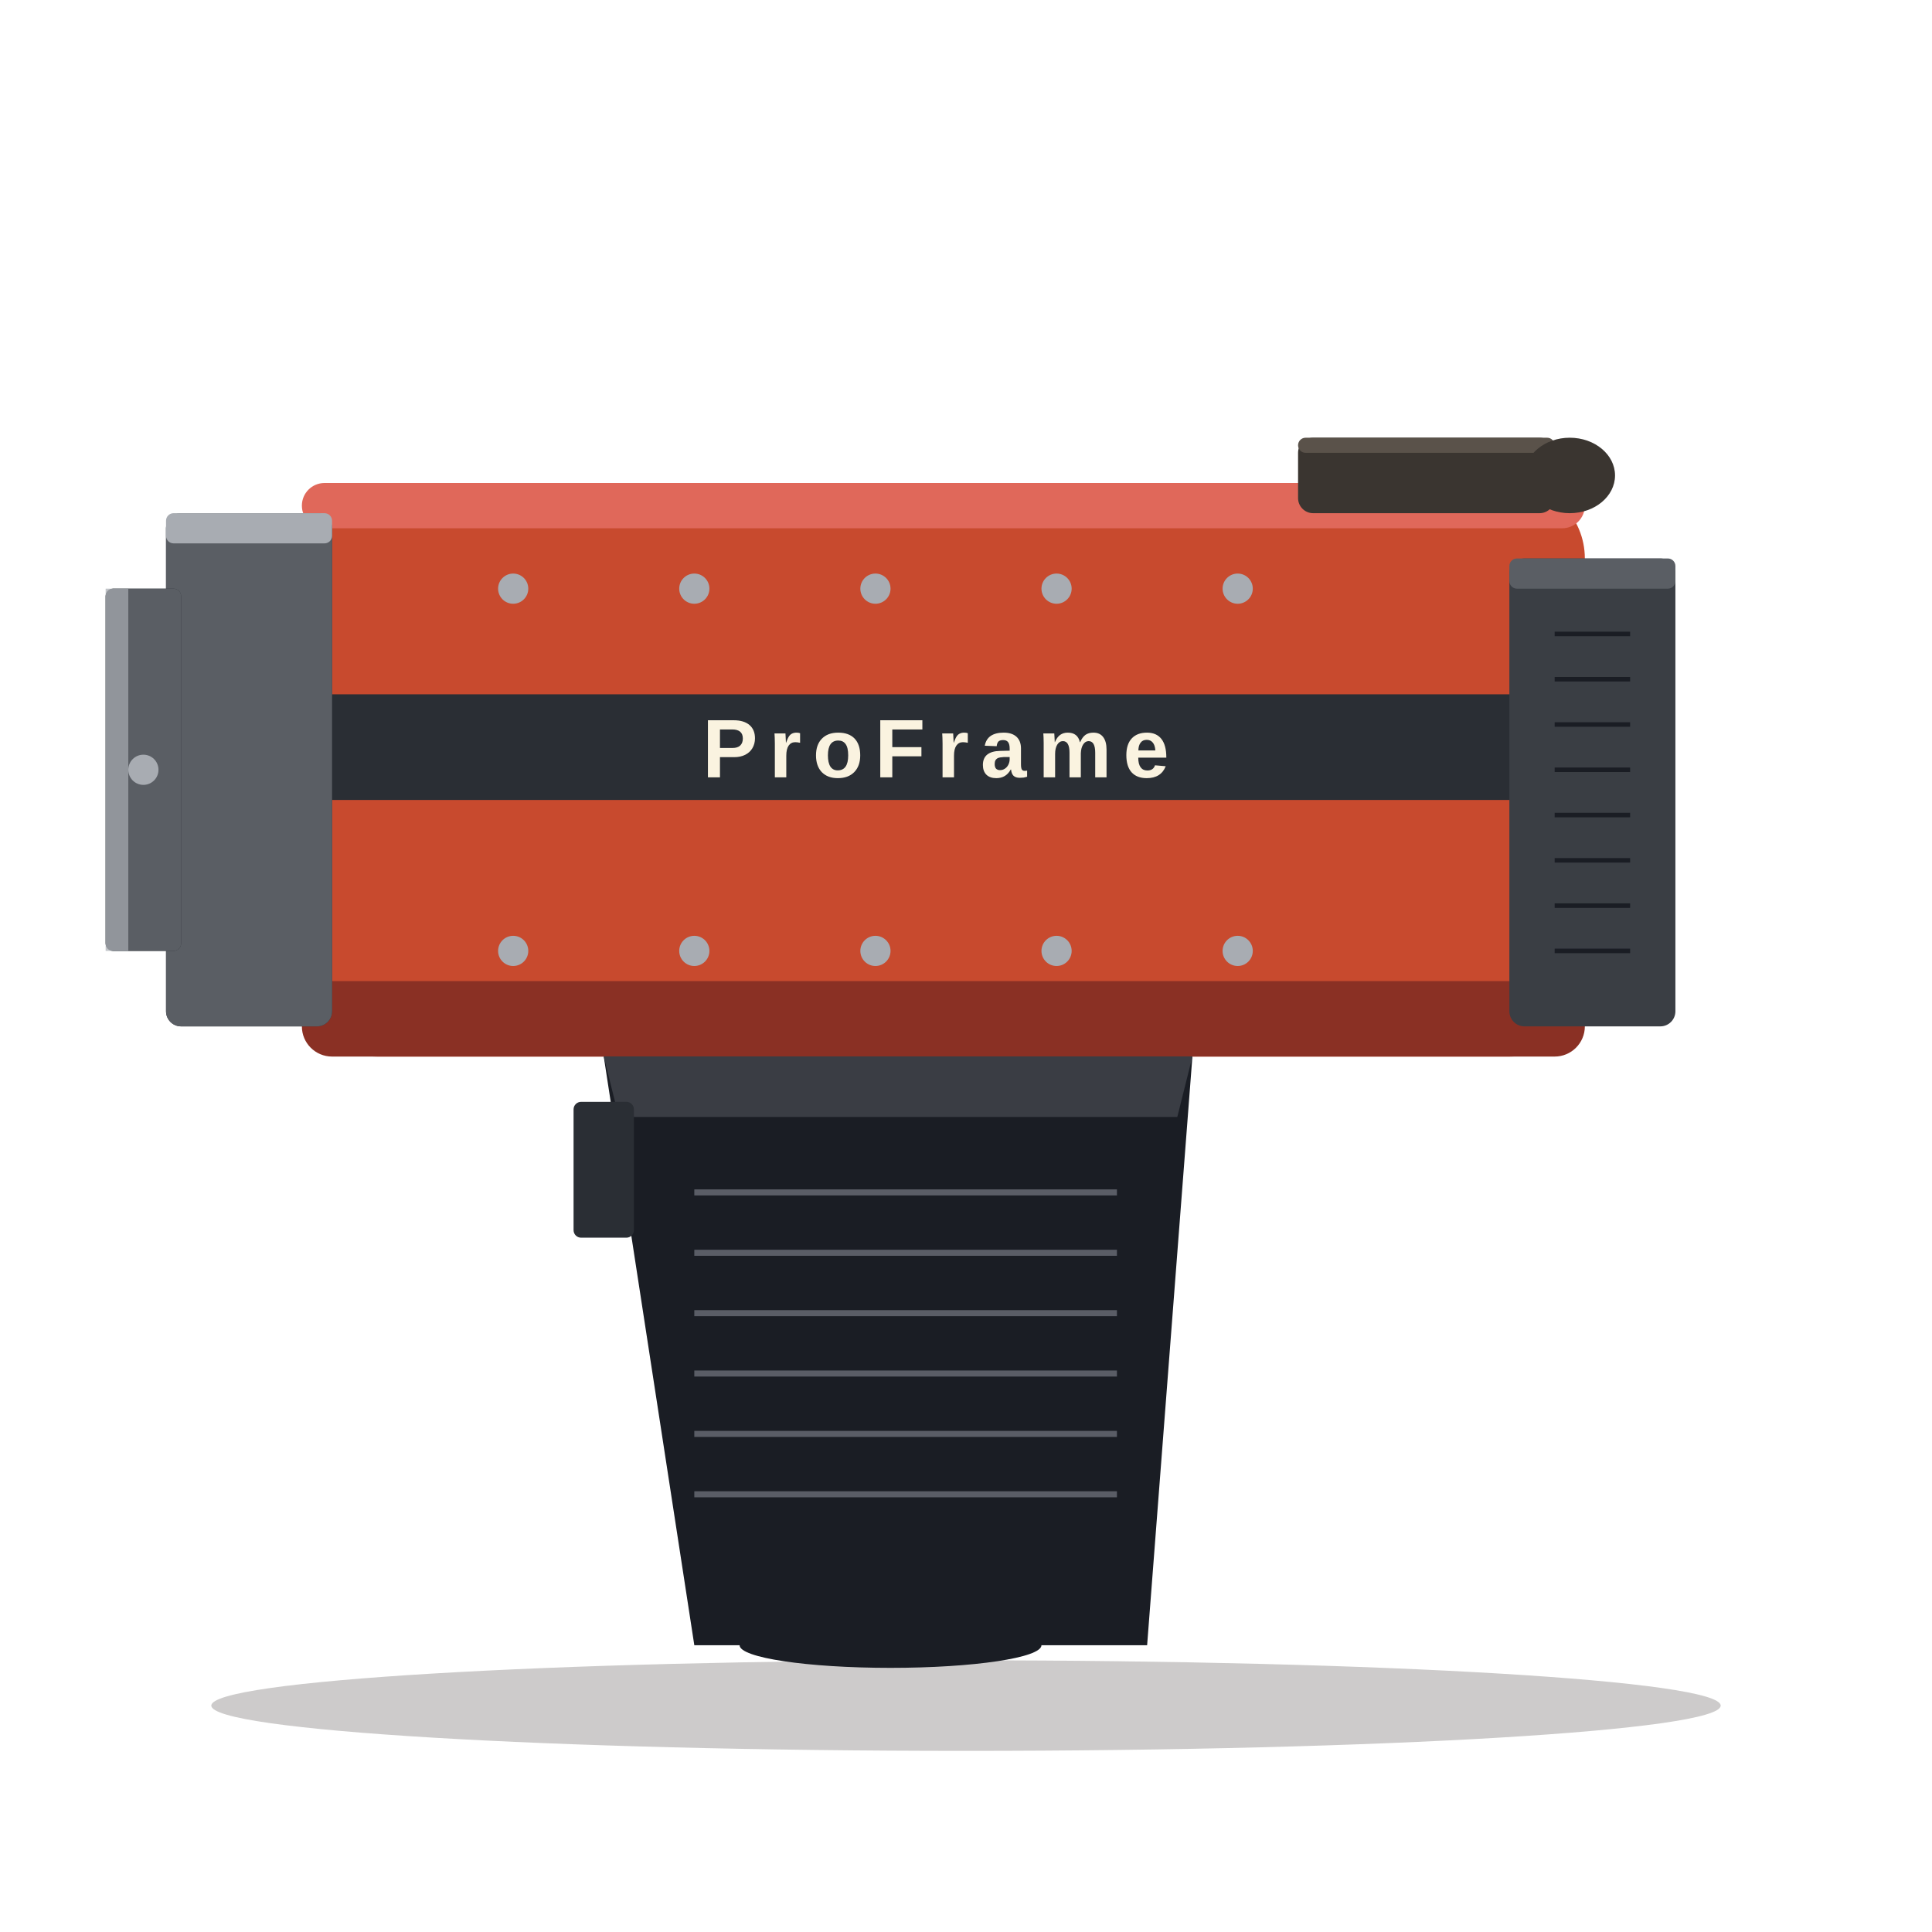
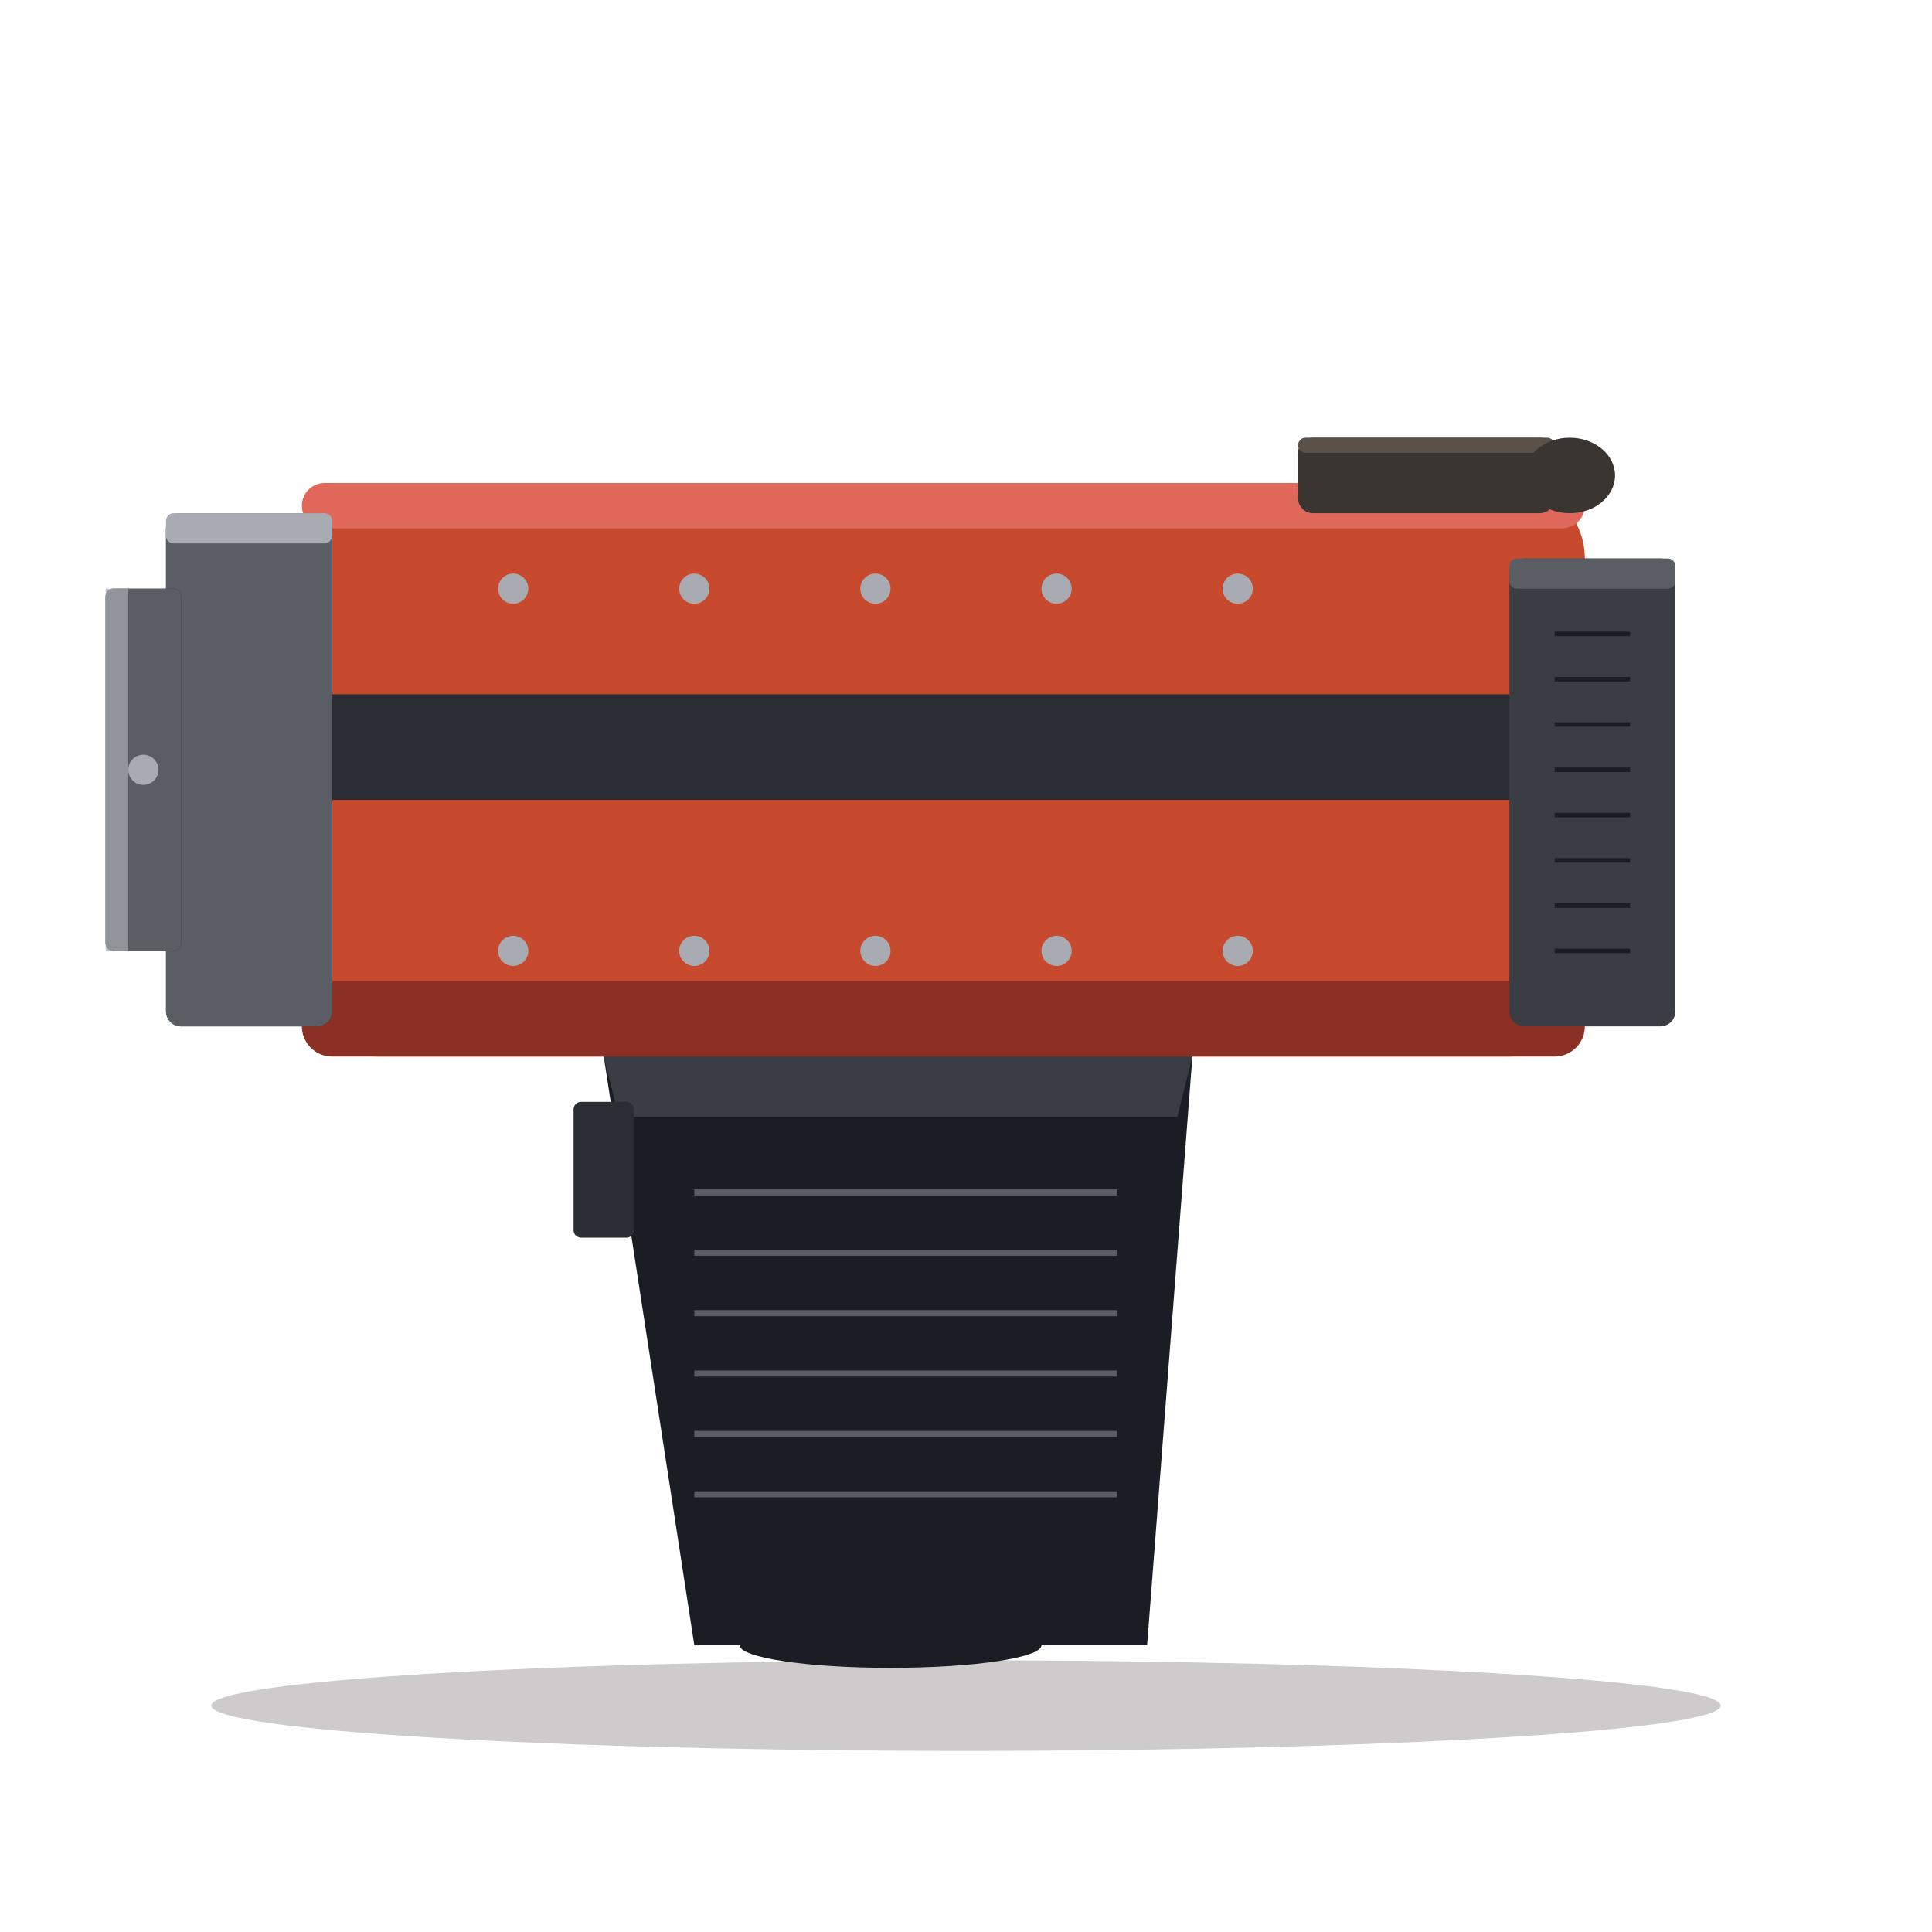
<svg xmlns="http://www.w3.org/2000/svg" viewBox="0 0 256 256" width="256" height="256">
  <defs>
    <style>
    .body{fill:#c84a2e}
    .bodyHi{fill:#e0685a}
    .bodyShade{fill:#8a3024}
    .bodyDeep{fill:#5a2418}
    .barrel{fill:#3a3530}
    .barrelHi{fill:#5a524a}
    .grip{fill:#1a1d24}
    .gripShade{fill:#3a3d44}
    .trigger{fill:#2a2e34}
    .nose{fill:#5a5e64}
    .noseHi{fill:#a8acb2}
    .noseShade{fill:#2a2e34}
    .magazine{fill:#3a3e44}
    .magazineHi{fill:#5a5e64}
    .accent{fill:#2a2e34}
    .textBrand{font-family:Verdana,Arial,sans-serif;font-weight:700;letter-spacing:1.5px}
  </style>
  </defs>
  <ellipse cx="128" cy="226" rx="100" ry="6" fill="#1a1410" opacity="0.22" />
  <g>
    <rect class="body" x="40" y="64" width="170" height="76" rx="10" />
    <rect class="bodyHi" x="40" y="64" width="170" height="6" rx="3" />
    <rect class="bodyShade" x="40" y="130" width="170" height="10" rx="4" />
    <rect class="accent" x="40" y="92" width="170" height="14" />
-     <text class="textBrand" x="124" y="103" font-size="11" fill="#faf3e0" text-anchor="middle">ProFrame</text>
  </g>
  <g>
    <rect class="magazine" x="200" y="74" width="22" height="62" rx="2" />
    <rect class="magazineHi" x="200" y="74" width="22" height="4" rx="1" />
    <line x1="206" y1="84" x2="216" y2="84" stroke="#1a1d24" stroke-width="0.6" />
    <line x1="206" y1="90" x2="216" y2="90" stroke="#1a1d24" stroke-width="0.6" />
    <line x1="206" y1="96" x2="216" y2="96" stroke="#1a1d24" stroke-width="0.6" />
    <line x1="206" y1="102" x2="216" y2="102" stroke="#1a1d24" stroke-width="0.6" />
    <line x1="206" y1="108" x2="216" y2="108" stroke="#1a1d24" stroke-width="0.6" />
    <line x1="206" y1="114" x2="216" y2="114" stroke="#1a1d24" stroke-width="0.6" />
    <line x1="206" y1="120" x2="216" y2="120" stroke="#1a1d24" stroke-width="0.6" />
    <line x1="206" y1="126" x2="216" y2="126" stroke="#1a1d24" stroke-width="0.6" />
  </g>
  <g>
    <rect class="noseShade" x="22" y="68" width="22" height="68" rx="2" />
    <rect class="nose" x="22" y="68" width="22" height="68" rx="2" />
    <rect class="noseHi" x="22" y="68" width="22" height="4" rx="1" />
    <rect class="noseShade" x="14" y="78" width="10" height="48" rx="1" />
    <rect class="nose" x="14" y="78" width="10" height="48" rx="1" />
    <rect class="noseHi" x="14" y="78" width="3" height="48" opacity="0.7" />
    <circle class="noseHi" cx="19" cy="102" r="2" />
  </g>
  <g>
    <path class="grip" d="M 80 140 L 158 140 L 152 218 L 92 218 Z" />
    <path class="gripShade" d="M 80 140 L 158 140 L 156 148 L 82 148 Z" />
    <line x1="92" y1="158" x2="148" y2="158" stroke="#5a5d66" stroke-width="0.8" />
    <line x1="92" y1="166" x2="148" y2="166" stroke="#5a5d66" stroke-width="0.8" />
    <line x1="92" y1="174" x2="148" y2="174" stroke="#5a5d66" stroke-width="0.8" />
    <line x1="92" y1="182" x2="148" y2="182" stroke="#5a5d66" stroke-width="0.8" />
    <line x1="92" y1="190" x2="148" y2="190" stroke="#5a5d66" stroke-width="0.8" />
    <line x1="92" y1="198" x2="148" y2="198" stroke="#5a5d66" stroke-width="0.8" />
    <rect class="trigger" x="76" y="146" width="8" height="18" rx="1" />
    <ellipse class="grip" cx="118" cy="218" rx="20" ry="3" />
  </g>
  <g>
    <rect class="barrel" x="172" y="58" width="34" height="10" rx="2" />
    <rect class="barrelHi" x="172" y="58" width="34" height="2" rx="1" />
    <ellipse class="barrel" cx="208" cy="63" rx="6" ry="5" />
  </g>
  <g>
    <circle class="noseHi" cx="68" cy="78" r="2" />
    <circle class="noseHi" cx="92" cy="78" r="2" />
    <circle class="noseHi" cx="116" cy="78" r="2" />
    <circle class="noseHi" cx="140" cy="78" r="2" />
    <circle class="noseHi" cx="164" cy="78" r="2" />
    <circle class="noseHi" cx="68" cy="126" r="2" />
    <circle class="noseHi" cx="92" cy="126" r="2" />
    <circle class="noseHi" cx="116" cy="126" r="2" />
    <circle class="noseHi" cx="140" cy="126" r="2" />
    <circle class="noseHi" cx="164" cy="126" r="2" />
  </g>
</svg>
